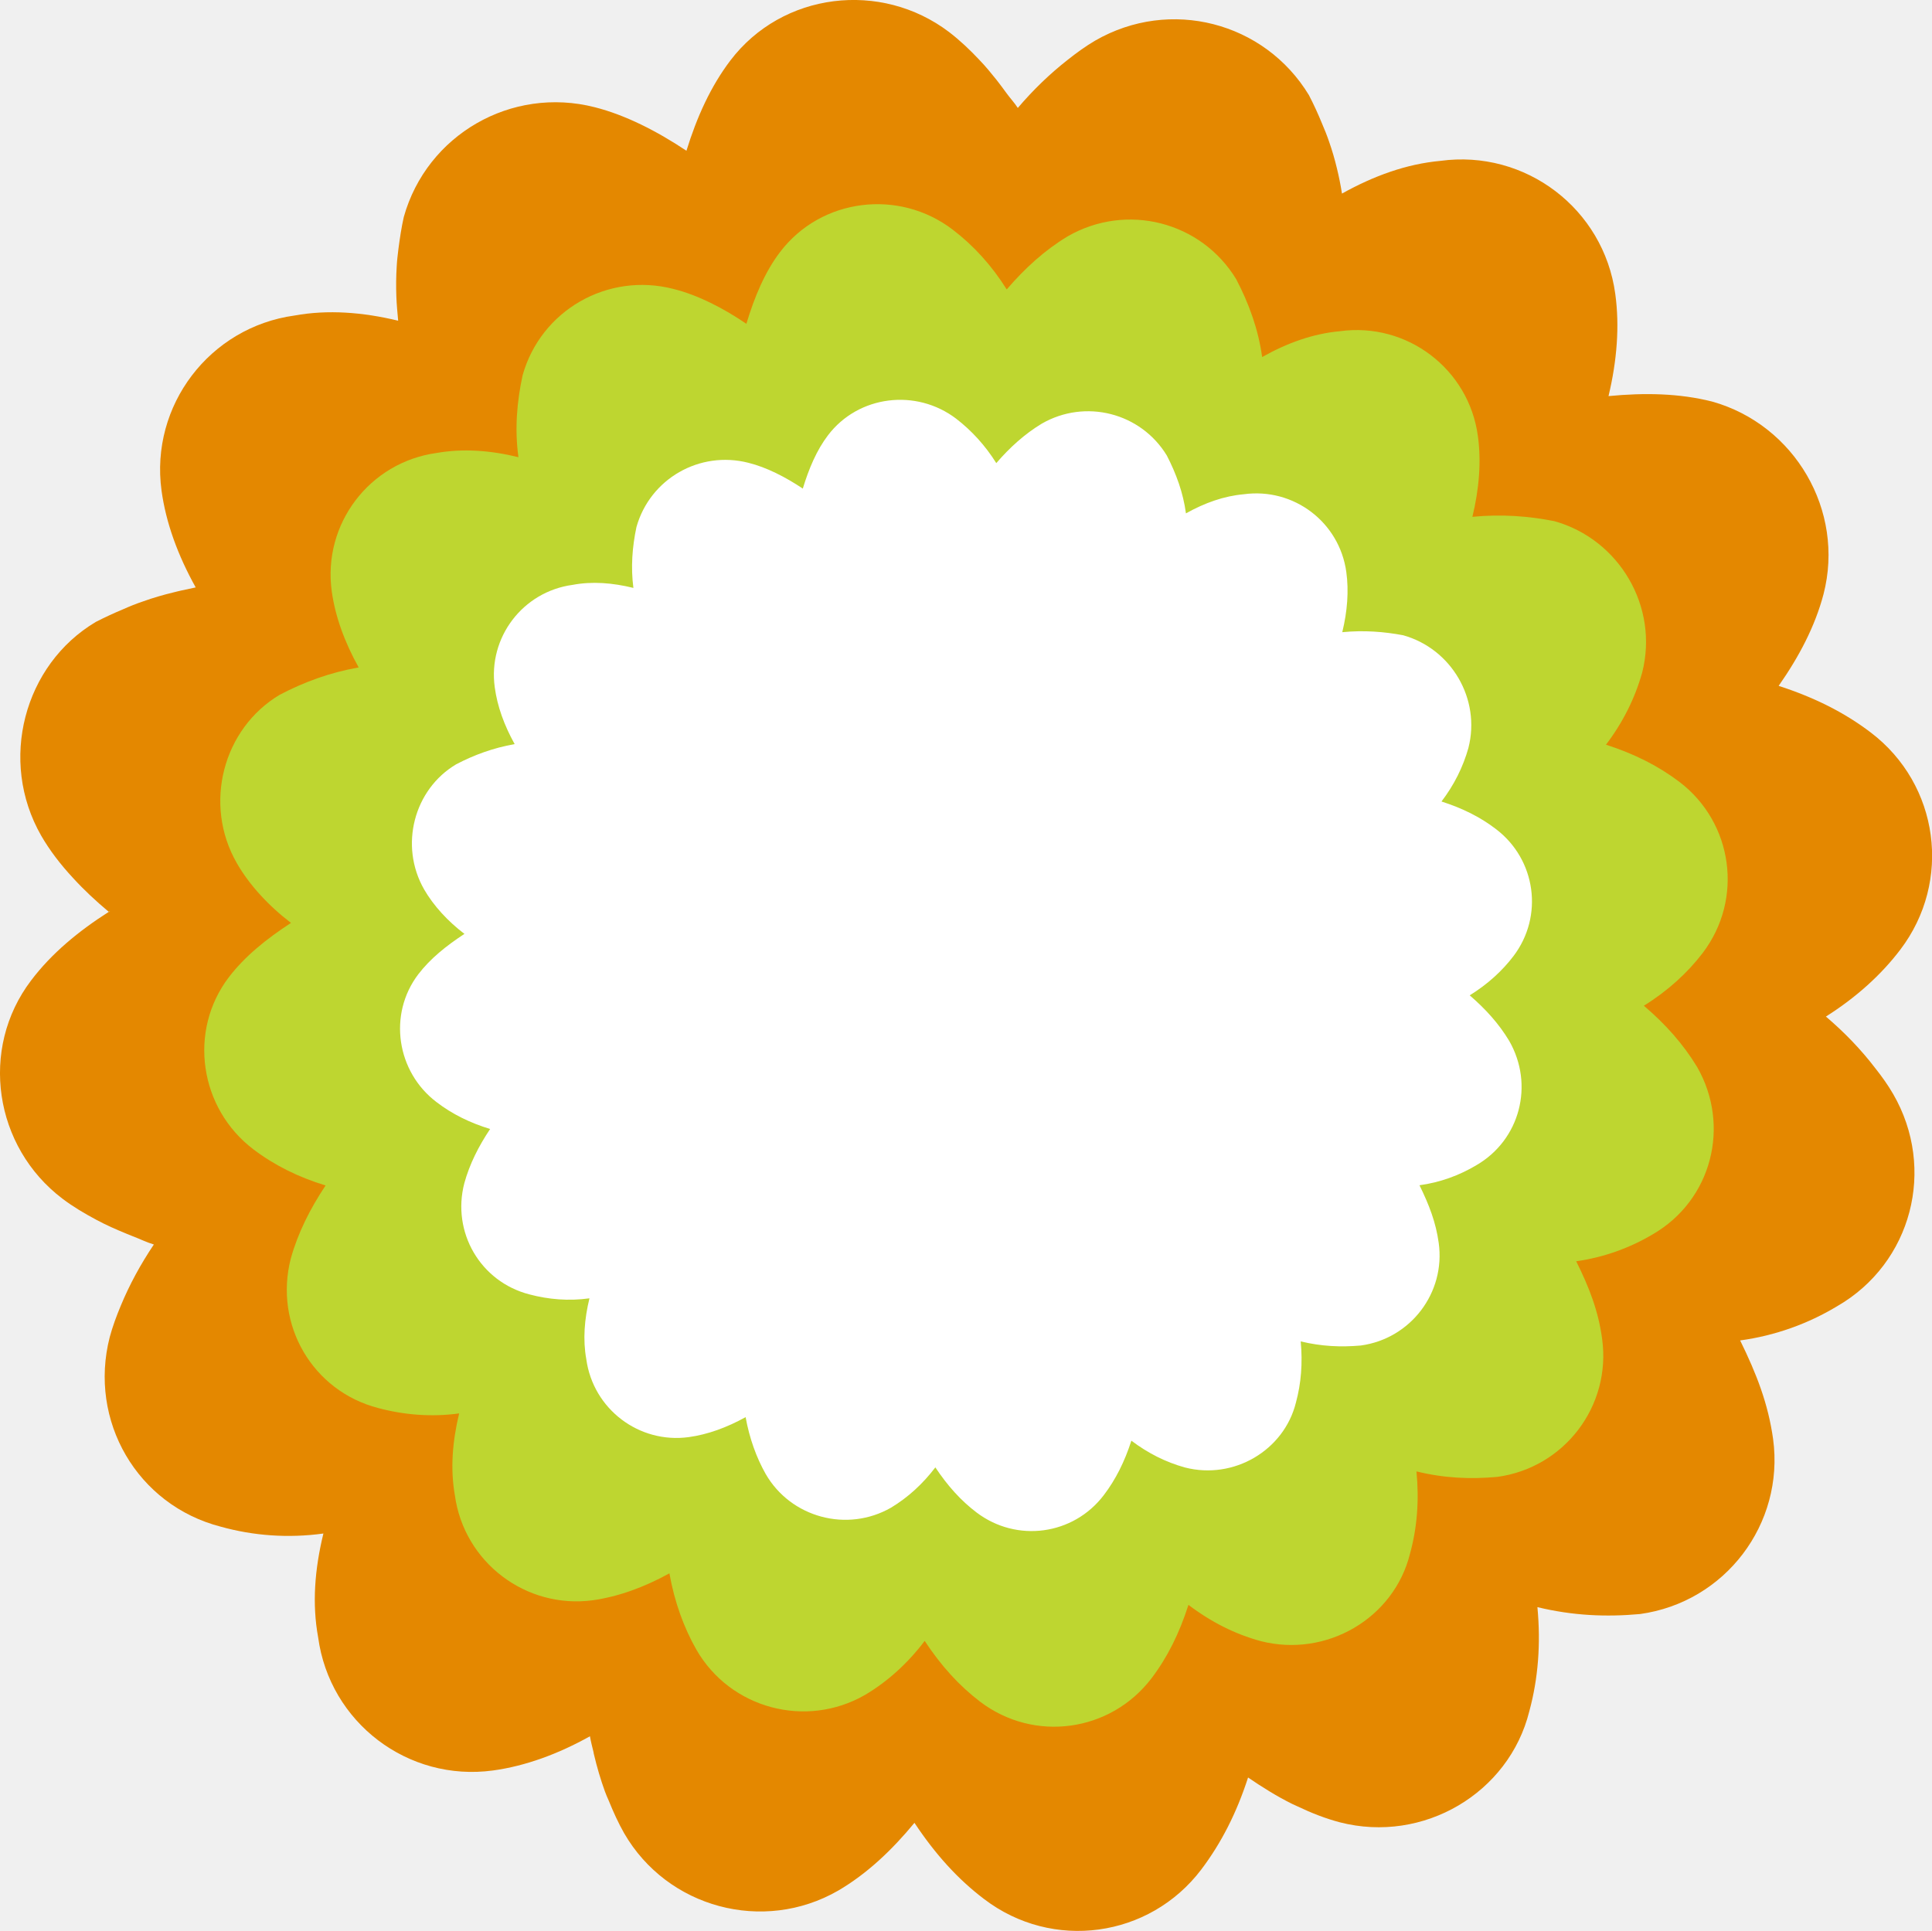
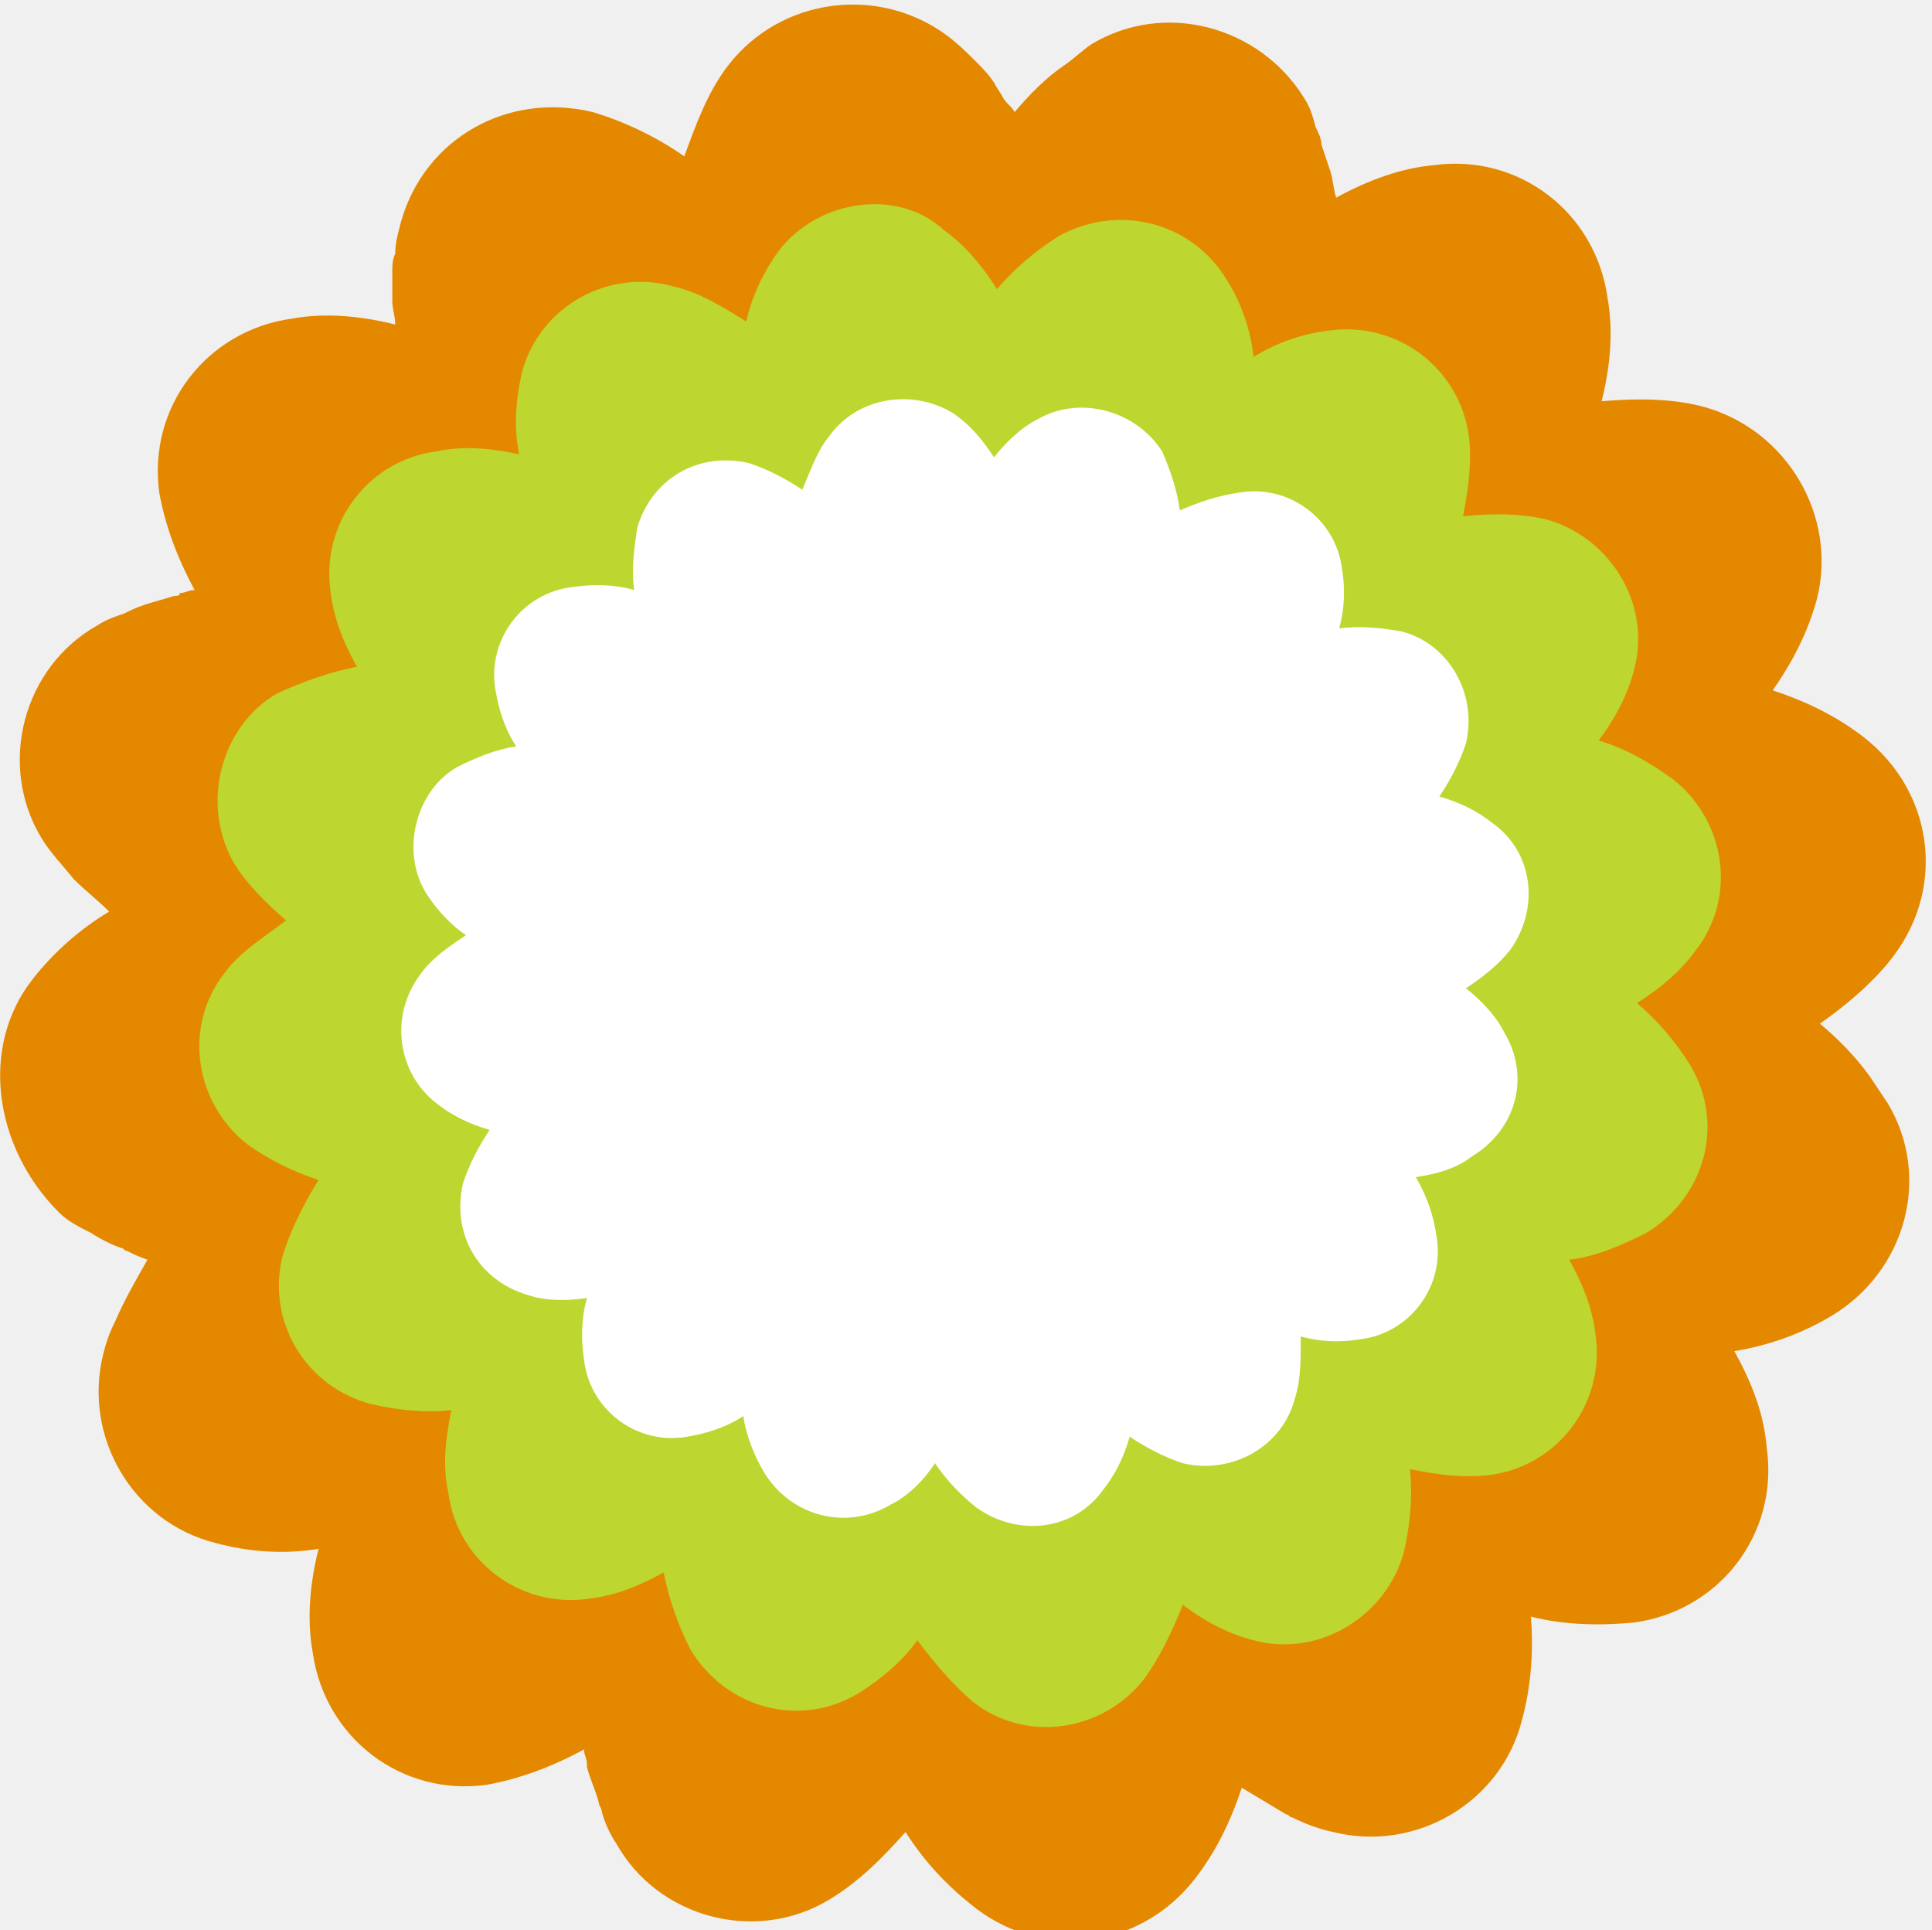
- <svg xmlns="http://www.w3.org/2000/svg" version="1.1" id="Layer_1" x="0px" y="0px" width="65.463px" height="65.433px" viewBox="0 0 65.463 65.433" enable-background="new 0 0 65.463 65.433" xml:space="preserve">
-   <g>
-     <path fill="#E48800" d="M1.055,33.224c0.695-0.919,1.603-1.668,2.631-2.324c0.006,0.002,0.006,0.005,0.006,0.005   c0.015-0.005,0.02-0.014,0.032-0.021c0,0-0.004-0.001-0.005-0.003c-0.011,0.006-0.021,0.01-0.033,0.019   c-0.434-0.363-0.842-0.743-1.209-1.145c-0.426-0.458-0.794-0.938-1.081-1.436c-1.454-2.539-0.585-5.797,1.851-7.244   c0.302-0.154,0.613-0.299,0.928-0.43c0.222-0.099,0.441-0.188,0.676-0.266c0.336-0.121,0.684-0.222,1.039-0.307   c0.079-0.025,0.159-0.035,0.236-0.057c0.168-0.037,0.335-0.074,0.505-0.109c-0.603-1.082-1.009-2.188-1.158-3.284   c-0.392-2.879,1.629-5.534,4.508-5.93c1.131-0.205,2.313-0.113,3.51,0.176c-0.024-0.275-0.052-0.549-0.061-0.819   c-0.013-0.346-0.009-0.681,0.012-1.023c0.01-0.203,0.035-0.398,0.059-0.597c0.047-0.357,0.101-0.722,0.181-1.076   c0.779-2.784,3.645-4.442,6.472-3.719c1.038,0.263,2.111,0.812,3.105,1.475c0.35-1.133,0.817-2.175,1.49-3.061   c1.759-2.313,5.099-2.717,7.412-0.96c0.367,0.282,0.706,0.603,1.022,0.94c0.206,0.213,0.396,0.445,0.584,0.68   c0.117,0.15,0.231,0.302,0.343,0.457c0.12,0.165,0.261,0.314,0.377,0.493c0.521-0.612,1.081-1.153,1.685-1.626   c0.301-0.239,0.608-0.463,0.937-0.656c2.538-1.464,5.738-0.632,7.241,1.846c0.164,0.316,0.312,0.639,0.445,0.965   c0.087,0.201,0.168,0.403,0.239,0.613c0.104,0.296,0.192,0.597,0.266,0.907c0.068,0.276,0.125,0.563,0.171,0.853   c1.078-0.601,2.184-1.003,3.331-1.108c2.882-0.395,5.536,1.62,5.929,4.506c0.15,1.087,0.059,2.263-0.229,3.465   c1.214-0.117,2.396-0.098,3.515,0.186c2.79,0.785,4.502,3.692,3.771,6.524c-0.288,1.094-0.831,2.123-1.521,3.109   c1.204,0.39,2.228,0.9,3.124,1.583c2.314,1.761,2.76,5.037,1,7.354c-0.642,0.847-1.495,1.621-2.523,2.27   c0.637,0.541,1.199,1.128,1.682,1.761c0.218,0.275,0.423,0.563,0.599,0.867c1.462,2.53,0.633,5.729-1.902,7.189   c-0.98,0.59-2.092,0.995-3.285,1.158c0.559,1.138,0.95,2.148,1.117,3.341c0.39,2.882-1.628,5.534-4.511,5.931   c-1.15,0.104-2.271,0.056-3.475-0.234c0.118,1.247,0.025,2.427-0.275,3.53c-0.688,2.772-3.588,4.491-6.422,3.761   c-0.49-0.13-0.963-0.316-1.426-0.537c-0.06-0.03-0.122-0.055-0.186-0.085c-0.51-0.253-1.009-0.563-1.495-0.896   c-0.389,1.202-0.905,2.217-1.586,3.119c-1.759,2.318-5.044,2.767-7.357,1.001c-0.896-0.677-1.661-1.528-2.361-2.584   c-0.767,0.93-1.611,1.728-2.587,2.299c-2.535,1.457-5.788,0.584-7.25-1.947c-0.194-0.341-0.363-0.712-0.52-1.099   c-0.047-0.108-0.093-0.21-0.132-0.319c-0.144-0.397-0.269-0.82-0.37-1.25c-0.006-0.025-0.014-0.057-0.016-0.083   c-0.044-0.176-0.088-0.35-0.121-0.534c-1.081,0.604-2.193,1.01-3.283,1.159c-2.884,0.393-5.535-1.625-5.926-4.511   c-0.209-1.138-0.117-2.309,0.178-3.519c-1.197,0.165-2.375,0.075-3.476-0.231c-2.836-0.73-4.491-3.591-3.764-6.424   c0.097-0.36,0.229-0.717,0.377-1.071c0.295-0.712,0.668-1.397,1.118-2.068c-0.257-0.077-0.479-0.192-0.726-0.284   c-0.068-0.028-0.134-0.054-0.202-0.082c-0.348-0.143-0.693-0.294-1.017-0.469c-0.401-0.214-0.793-0.445-1.15-0.716   C-0.202,38.865-0.707,35.542,1.055,33.224z" />
-     <path fill-rule="evenodd" clip-rule="evenodd" fill="#BED630" d="M26.434,8.538c-0.508,0.664-0.868,1.513-1.144,2.435   c-0.788-0.537-1.649-0.977-2.474-1.182c-2.232-0.574-4.492,0.728-5.109,2.929c-0.195,0.906-0.271,1.836-0.14,2.773   c-0.95-0.232-1.878-0.301-2.774-0.143c-2.274,0.315-3.863,2.404-3.553,4.682c0.117,0.857,0.437,1.731,0.913,2.586   c-0.976,0.171-1.85,0.495-2.671,0.924c-1.924,1.142-2.607,3.707-1.458,5.707c0.424,0.741,1.079,1.448,1.835,2.026   c-0.844,0.551-1.562,1.132-2.105,1.84c-1.39,1.829-0.993,4.449,0.834,5.835c0.715,0.542,1.53,0.944,2.444,1.223   c-0.526,0.79-0.937,1.606-1.179,2.476c-0.575,2.237,0.732,4.49,2.966,5.067c0.87,0.232,1.8,0.31,2.739,0.181   c-0.229,0.95-0.304,1.879-0.145,2.777c0.312,2.268,2.406,3.861,4.68,3.554c0.86-0.123,1.734-0.439,2.589-0.911   c0.173,0.972,0.491,1.844,0.914,2.586c1.15,1.999,3.714,2.684,5.714,1.534c0.774-0.459,1.451-1.077,2.022-1.831   c0.555,0.845,1.168,1.519,1.878,2.06c1.829,1.39,4.415,1.033,5.806-0.791c0.54-0.711,0.945-1.526,1.253-2.49   c0.76,0.577,1.573,0.99,2.444,1.227c2.233,0.574,4.523-0.774,5.063-2.962c0.242-0.877,0.314-1.805,0.219-2.788   c0.95,0.233,1.833,0.268,2.739,0.186c2.272-0.309,3.865-2.401,3.552-4.673c-0.126-0.945-0.433-1.738-0.879-2.634   c0.94-0.132,1.815-0.451,2.59-0.911c2.003-1.156,2.654-3.679,1.505-5.677c-0.469-0.773-1.074-1.452-1.802-2.071   c0.811-0.504,1.483-1.118,1.993-1.788c1.389-1.824,1.032-4.409-0.787-5.797c-0.719-0.543-1.526-0.951-2.49-1.261   c0.572-0.752,0.981-1.571,1.225-2.438c0.575-2.236-0.775-4.524-2.977-5.138c-0.859-0.17-1.788-0.243-2.774-0.146   c0.231-0.955,0.304-1.876,0.186-2.738c-0.307-2.275-2.404-3.865-4.677-3.552c-0.903,0.082-1.781,0.396-2.633,0.875   c-0.129-0.939-0.448-1.813-0.878-2.636c-1.184-1.952-3.709-2.604-5.706-1.457c-0.777,0.466-1.452,1.081-2.071,1.802   c-0.504-0.806-1.12-1.485-1.831-2.027C30.457,6.389,27.822,6.713,26.434,8.538z" />
-     <path fill-rule="evenodd" clip-rule="evenodd" fill="#FFFFFF" d="M28.055,14.751c-0.379,0.497-0.646,1.122-0.853,1.806   c-0.588-0.392-1.228-0.721-1.84-0.873c-1.656-0.425-3.337,0.541-3.797,2.177c-0.142,0.673-0.195,1.361-0.103,2.062   c-0.703-0.173-1.396-0.229-2.062-0.103c-1.684,0.229-2.87,1.78-2.636,3.471c0.086,0.642,0.32,1.288,0.674,1.924   c-0.723,0.13-1.369,0.365-1.981,0.685c-1.429,0.847-1.938,2.755-1.084,4.244c0.316,0.546,0.801,1.076,1.364,1.503   c-0.625,0.41-1.158,0.839-1.564,1.369c-1.032,1.358-0.736,3.307,0.62,4.333c0.53,0.407,1.139,0.704,1.814,0.91   c-0.392,0.586-0.697,1.191-0.875,1.84c-0.43,1.659,0.543,3.334,2.203,3.764c0.646,0.172,1.337,0.232,2.038,0.134   c-0.172,0.706-0.227,1.397-0.107,2.063c0.231,1.688,1.786,2.871,3.473,2.64c0.64-0.088,1.291-0.325,1.925-0.677   c0.131,0.723,0.367,1.372,0.678,1.923c0.855,1.486,2.766,1.996,4.251,1.144c0.574-0.346,1.075-0.806,1.5-1.364   c0.415,0.624,0.865,1.126,1.396,1.528c1.36,1.03,3.279,0.771,4.311-0.587c0.402-0.526,0.706-1.136,0.935-1.846   c0.563,0.425,1.166,0.729,1.814,0.908c1.658,0.428,3.361-0.58,3.762-2.201c0.177-0.65,0.23-1.34,0.162-2.071   c0.704,0.17,1.362,0.198,2.035,0.139c1.689-0.231,2.875-1.787,2.641-3.475c-0.096-0.697-0.324-1.289-0.652-1.956   c0.697-0.094,1.35-0.334,1.924-0.677c1.485-0.858,1.97-2.73,1.115-4.217c-0.346-0.577-0.798-1.077-1.337-1.541   c0.603-0.374,1.102-0.828,1.481-1.328c1.031-1.354,0.766-3.274-0.591-4.306c-0.526-0.404-1.13-0.706-1.846-0.935   c0.428-0.561,0.731-1.171,0.911-1.812c0.428-1.665-0.579-3.367-2.211-3.822c-0.643-0.121-1.332-0.175-2.062-0.104   c0.173-0.71,0.225-1.395,0.137-2.037c-0.231-1.692-1.784-2.868-3.475-2.637c-0.672,0.06-1.321,0.291-1.959,0.648   c-0.093-0.7-0.33-1.345-0.648-1.961c-0.88-1.446-2.757-1.933-4.24-1.078c-0.575,0.348-1.08,0.804-1.538,1.336   c-0.376-0.6-0.835-1.101-1.359-1.505C31.041,13.156,29.084,13.395,28.055,14.751z" />
-   </g>
+ <svg xmlns="http://www.w3.org/2000/svg" version="1.1" x="0" y="0" width="65.5" height="65.4" viewBox="0 0 65.5 65.4" enable-background="new 0 0 65.463 65.433" xml:space="preserve">
+   <path fill="#E48800" d="M1.1 33.2c0.7-0.9 1.6-1.7 2.6-2.3 0 0 0 0 0 0 0 0 0 0 0 0 0 0 0 0 0 0 0 0 0 0 0 0 -0.4-0.4-0.8-0.7-1.2-1.1 -0.4-0.5-0.8-0.9-1.1-1.4 -1.5-2.5-0.6-5.8 1.9-7.2 0.3-0.2 0.6-0.3 0.9-0.4 0.2-0.1 0.4-0.2 0.7-0.3 0.3-0.1 0.7-0.2 1-0.3 0.1 0 0.2 0 0.2-0.1 0.2 0 0.3-0.1 0.5-0.1 -0.6-1.1-1-2.2-1.2-3.3 -0.4-2.9 1.6-5.5 4.5-5.9 1.1-0.2 2.3-0.1 3.5 0.2 0-0.3-0.1-0.5-0.1-0.8 0-0.3 0-0.7 0-1 0-0.2 0-0.4 0.1-0.6 0-0.4 0.1-0.7 0.2-1.1 0.8-2.8 3.6-4.4 6.5-3.7 1 0.3 2.1 0.8 3.1 1.5 0.4-1.1 0.8-2.2 1.5-3.1 1.8-2.3 5.1-2.7 7.4-1 0.4 0.3 0.7 0.6 1 0.9 0.2 0.2 0.4 0.4 0.6 0.7 0.1 0.2 0.2 0.3 0.3 0.5 0.1 0.2 0.3 0.3 0.4 0.5 0.5-0.6 1.1-1.2 1.7-1.6 0.3-0.2 0.6-0.5 0.9-0.7 2.5-1.5 5.7-0.6 7.2 1.8 0.2 0.3 0.3 0.6 0.4 1 0.1 0.2 0.2 0.4 0.2 0.6 0.1 0.3 0.2 0.6 0.3 0.9 0.1 0.3 0.1 0.6 0.2 0.9 1.1-0.6 2.2-1 3.3-1.1 2.9-0.4 5.5 1.6 5.9 4.5 0.2 1.1 0.1 2.3-0.2 3.5 1.2-0.1 2.4-0.1 3.5 0.2 2.8 0.8 4.5 3.7 3.8 6.5 -0.3 1.1-0.8 2.1-1.5 3.1 1.2 0.4 2.2 0.9 3.1 1.6 2.3 1.8 2.8 5 1 7.4 -0.6 0.8-1.5 1.6-2.5 2.3 0.6 0.5 1.2 1.1 1.7 1.8 0.2 0.3 0.4 0.6 0.6 0.9 1.5 2.5 0.6 5.7-1.9 7.2 -1 0.6-2.1 1-3.3 1.2 0.6 1.1 1 2.1 1.1 3.3 0.4 2.9-1.6 5.5-4.5 5.9 -1.1 0.1-2.3 0.1-3.5-0.2 0.1 1.2 0 2.4-0.3 3.5 -0.7 2.8-3.6 4.5-6.4 3.8 -0.5-0.1-1-0.3-1.4-0.5 -0.1 0-0.1-0.1-0.2-0.1 -0.5-0.3-1-0.6-1.5-0.9 -0.4 1.2-0.9 2.2-1.6 3.1 -1.8 2.3-5 2.8-7.4 1 -0.9-0.7-1.7-1.5-2.4-2.6 -0.8 0.9-1.6 1.7-2.6 2.3 -2.5 1.5-5.8 0.6-7.2-1.9 -0.2-0.3-0.4-0.7-0.5-1.1 0-0.1-0.1-0.2-0.1-0.3 -0.1-0.4-0.3-0.8-0.4-1.2 0 0 0-0.1 0-0.1 0-0.2-0.1-0.3-0.1-0.5 -1.1 0.6-2.2 1-3.3 1.2 -2.9 0.4-5.5-1.6-5.9-4.5 -0.2-1.1-0.1-2.3 0.2-3.5 -1.2 0.2-2.4 0.1-3.5-0.2 -2.8-0.7-4.5-3.6-3.8-6.4 0.1-0.4 0.2-0.7 0.4-1.1 0.3-0.7 0.7-1.4 1.1-2.1 -0.3-0.1-0.5-0.2-0.7-0.3 -0.1 0-0.1-0.1-0.2-0.1 -0.3-0.1-0.7-0.3-1-0.5 -0.4-0.2-0.8-0.4-1.1-0.7C-0.2 38.9-0.7 35.5 1.1 33.2z" />
+   <path fill-rule="evenodd" clip-rule="evenodd" fill="#BED630" d="M26.4 8.5c-0.5 0.7-0.9 1.5-1.1 2.4 -0.8-0.5-1.6-1-2.5-1.2 -2.2-0.6-4.5 0.7-5.1 2.9 -0.2 0.9-0.3 1.8-0.1 2.8 -0.9-0.2-1.9-0.3-2.8-0.1 -2.3 0.3-3.9 2.4-3.6 4.7 0.1 0.9 0.4 1.7 0.9 2.6 -1 0.2-1.8 0.5-2.7 0.9 -1.9 1.1-2.6 3.7-1.5 5.7 0.4 0.7 1.1 1.4 1.8 2 -0.8 0.6-1.6 1.1-2.1 1.8 -1.4 1.8-1 4.4 0.8 5.8 0.7 0.5 1.5 0.9 2.4 1.2 -0.5 0.8-0.9 1.6-1.2 2.5 -0.6 2.2 0.7 4.5 3 5.1 0.9 0.2 1.8 0.3 2.7 0.2 -0.2 1-0.3 1.9-0.1 2.8 0.3 2.3 2.4 3.9 4.7 3.6 0.9-0.1 1.7-0.4 2.6-0.9 0.2 1 0.5 1.8 0.9 2.6 1.2 2 3.7 2.7 5.7 1.5 0.8-0.5 1.5-1.1 2-1.8 0.6 0.8 1.2 1.5 1.9 2.1 1.8 1.4 4.4 1 5.8-0.8 0.5-0.7 0.9-1.5 1.3-2.5 0.8 0.6 1.6 1 2.4 1.2 2.2 0.6 4.5-0.8 5.1-3 0.2-0.9 0.3-1.8 0.2-2.8 1 0.2 1.8 0.3 2.7 0.2 2.3-0.3 3.9-2.4 3.6-4.7 -0.1-0.9-0.4-1.7-0.9-2.6 0.9-0.1 1.8-0.5 2.6-0.9 2-1.2 2.7-3.7 1.5-5.7 -0.5-0.8-1.1-1.5-1.8-2.1 0.8-0.5 1.5-1.1 2-1.8 1.4-1.8 1-4.4-0.8-5.8 -0.7-0.5-1.5-1-2.5-1.3 0.6-0.8 1-1.6 1.2-2.4 0.6-2.2-0.8-4.5-3-5.1 -0.9-0.2-1.8-0.2-2.8-0.1 0.2-1 0.3-1.9 0.2-2.7 -0.3-2.3-2.4-3.9-4.7-3.6 -0.9 0.1-1.8 0.4-2.6 0.9 -0.1-0.9-0.4-1.8-0.9-2.6 -1.2-2-3.7-2.6-5.7-1.5 -0.8 0.5-1.5 1.1-2.1 1.8 -0.5-0.8-1.1-1.5-1.8-2C30.5 6.4 27.8 6.7 26.4 8.5z" />
+   <path fill-rule="evenodd" clip-rule="evenodd" fill="#FFFFFF" d="M28.1 14.8c-0.4 0.5-0.6 1.1-0.9 1.8 -0.6-0.4-1.2-0.7-1.8-0.9 -1.7-0.4-3.3 0.5-3.8 2.2 -0.1 0.7-0.2 1.4-0.1 2.1 -0.7-0.2-1.4-0.2-2.1-0.1 -1.7 0.2-2.9 1.8-2.6 3.5 0.1 0.6 0.3 1.3 0.7 1.9 -0.7 0.1-1.4 0.4-2 0.7 -1.4 0.8-1.9 2.8-1.1 4.2 0.3 0.5 0.8 1.1 1.4 1.5 -0.6 0.4-1.2 0.8-1.6 1.4 -1 1.4-0.7 3.3 0.6 4.3 0.5 0.4 1.1 0.7 1.8 0.9 -0.4 0.6-0.7 1.2-0.9 1.8 -0.4 1.7 0.5 3.3 2.2 3.8 0.6 0.2 1.3 0.2 2 0.1 -0.2 0.7-0.2 1.4-0.1 2.1 0.2 1.7 1.8 2.9 3.5 2.6 0.6-0.1 1.3-0.3 1.9-0.7 0.1 0.7 0.4 1.4 0.7 1.9 0.9 1.5 2.8 2 4.3 1.1 0.6-0.3 1.1-0.8 1.5-1.4 0.4 0.6 0.9 1.1 1.4 1.5 1.4 1 3.3 0.8 4.3-0.6 0.4-0.5 0.7-1.1 0.9-1.8 0.6 0.4 1.2 0.7 1.8 0.9 1.7 0.4 3.4-0.6 3.8-2.2 0.2-0.6 0.2-1.3 0.2-2.1 0.7 0.2 1.4 0.2 2 0.1 1.7-0.2 2.9-1.8 2.6-3.5 -0.1-0.7-0.3-1.3-0.7-2 0.7-0.1 1.4-0.3 1.9-0.7 1.5-0.9 2-2.7 1.1-4.2 -0.3-0.6-0.8-1.1-1.3-1.5 0.6-0.4 1.1-0.8 1.5-1.3 1-1.4 0.8-3.3-0.6-4.3 -0.5-0.4-1.1-0.7-1.8-0.9 0.4-0.6 0.7-1.2 0.9-1.8 0.4-1.7-0.6-3.4-2.2-3.8 -0.6-0.1-1.3-0.2-2.1-0.1 0.2-0.7 0.2-1.4 0.1-2 -0.2-1.7-1.8-2.9-3.5-2.6 -0.7 0.1-1.3 0.3-2 0.6 -0.1-0.7-0.3-1.3-0.6-2 -0.9-1.4-2.8-1.9-4.2-1.1 -0.6 0.3-1.1 0.8-1.5 1.3 -0.4-0.6-0.8-1.1-1.4-1.5C31 13.2 29.1 13.4 28.1 14.8z" />
</svg>
